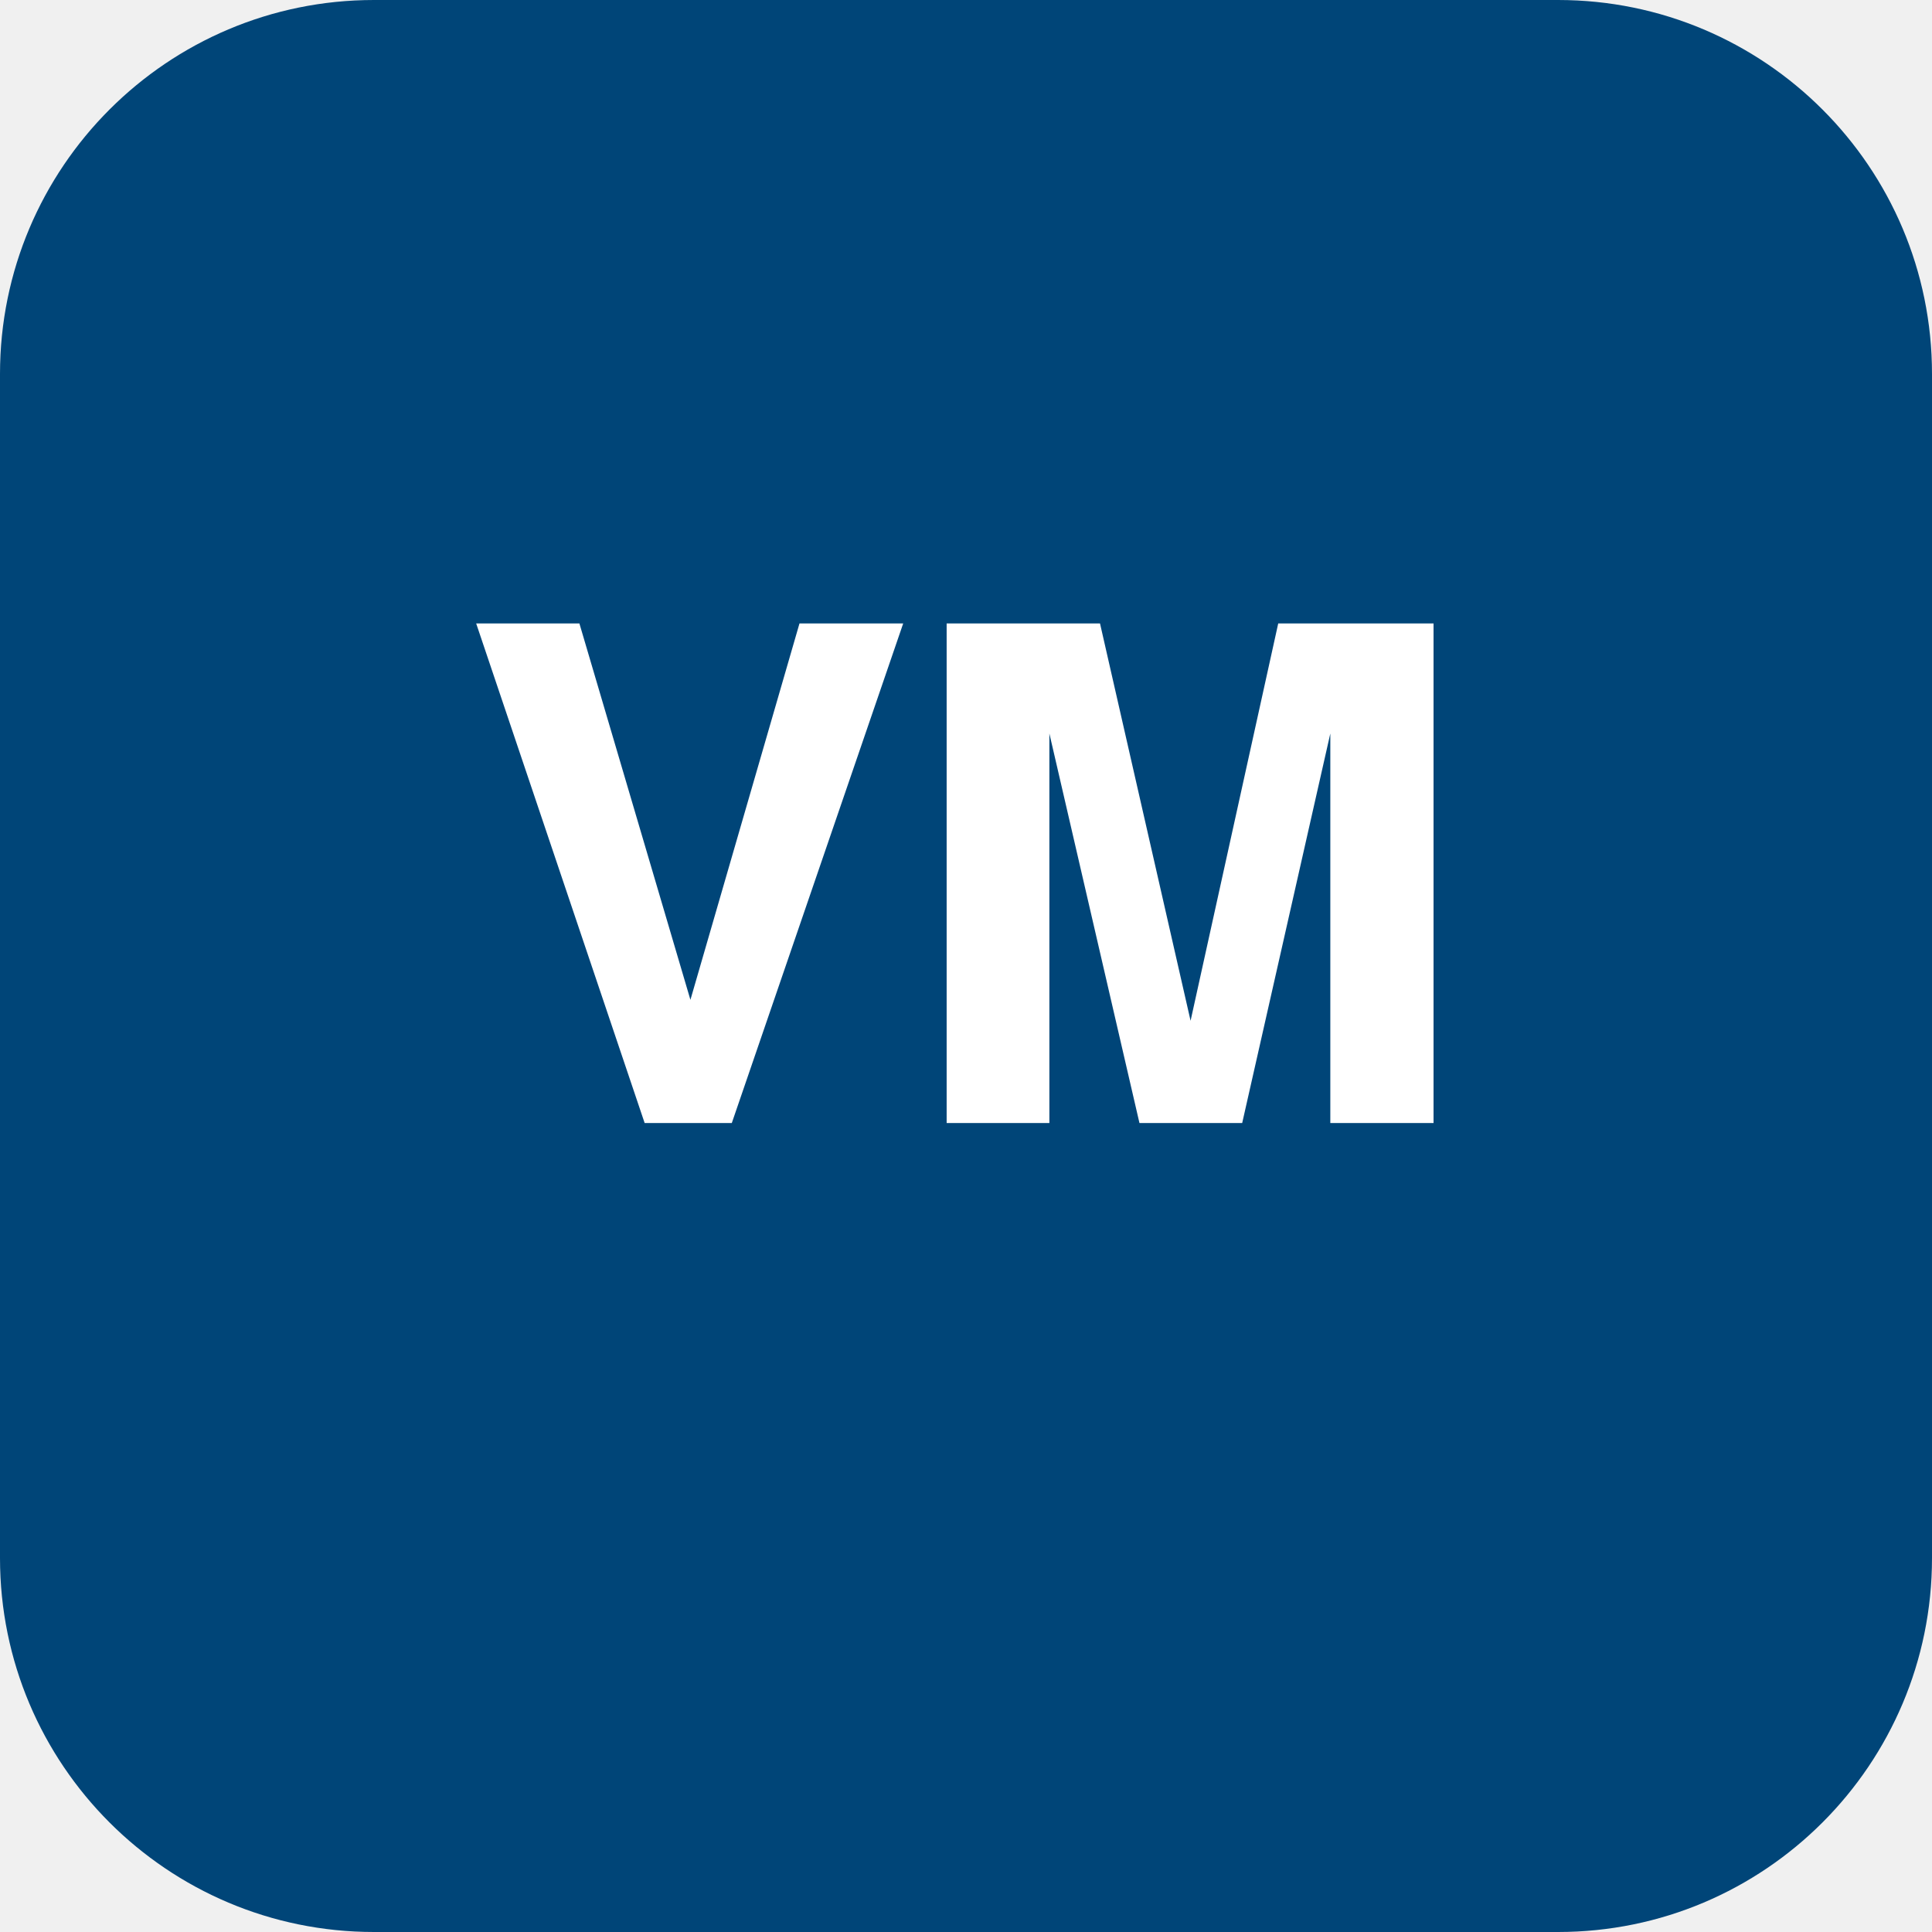
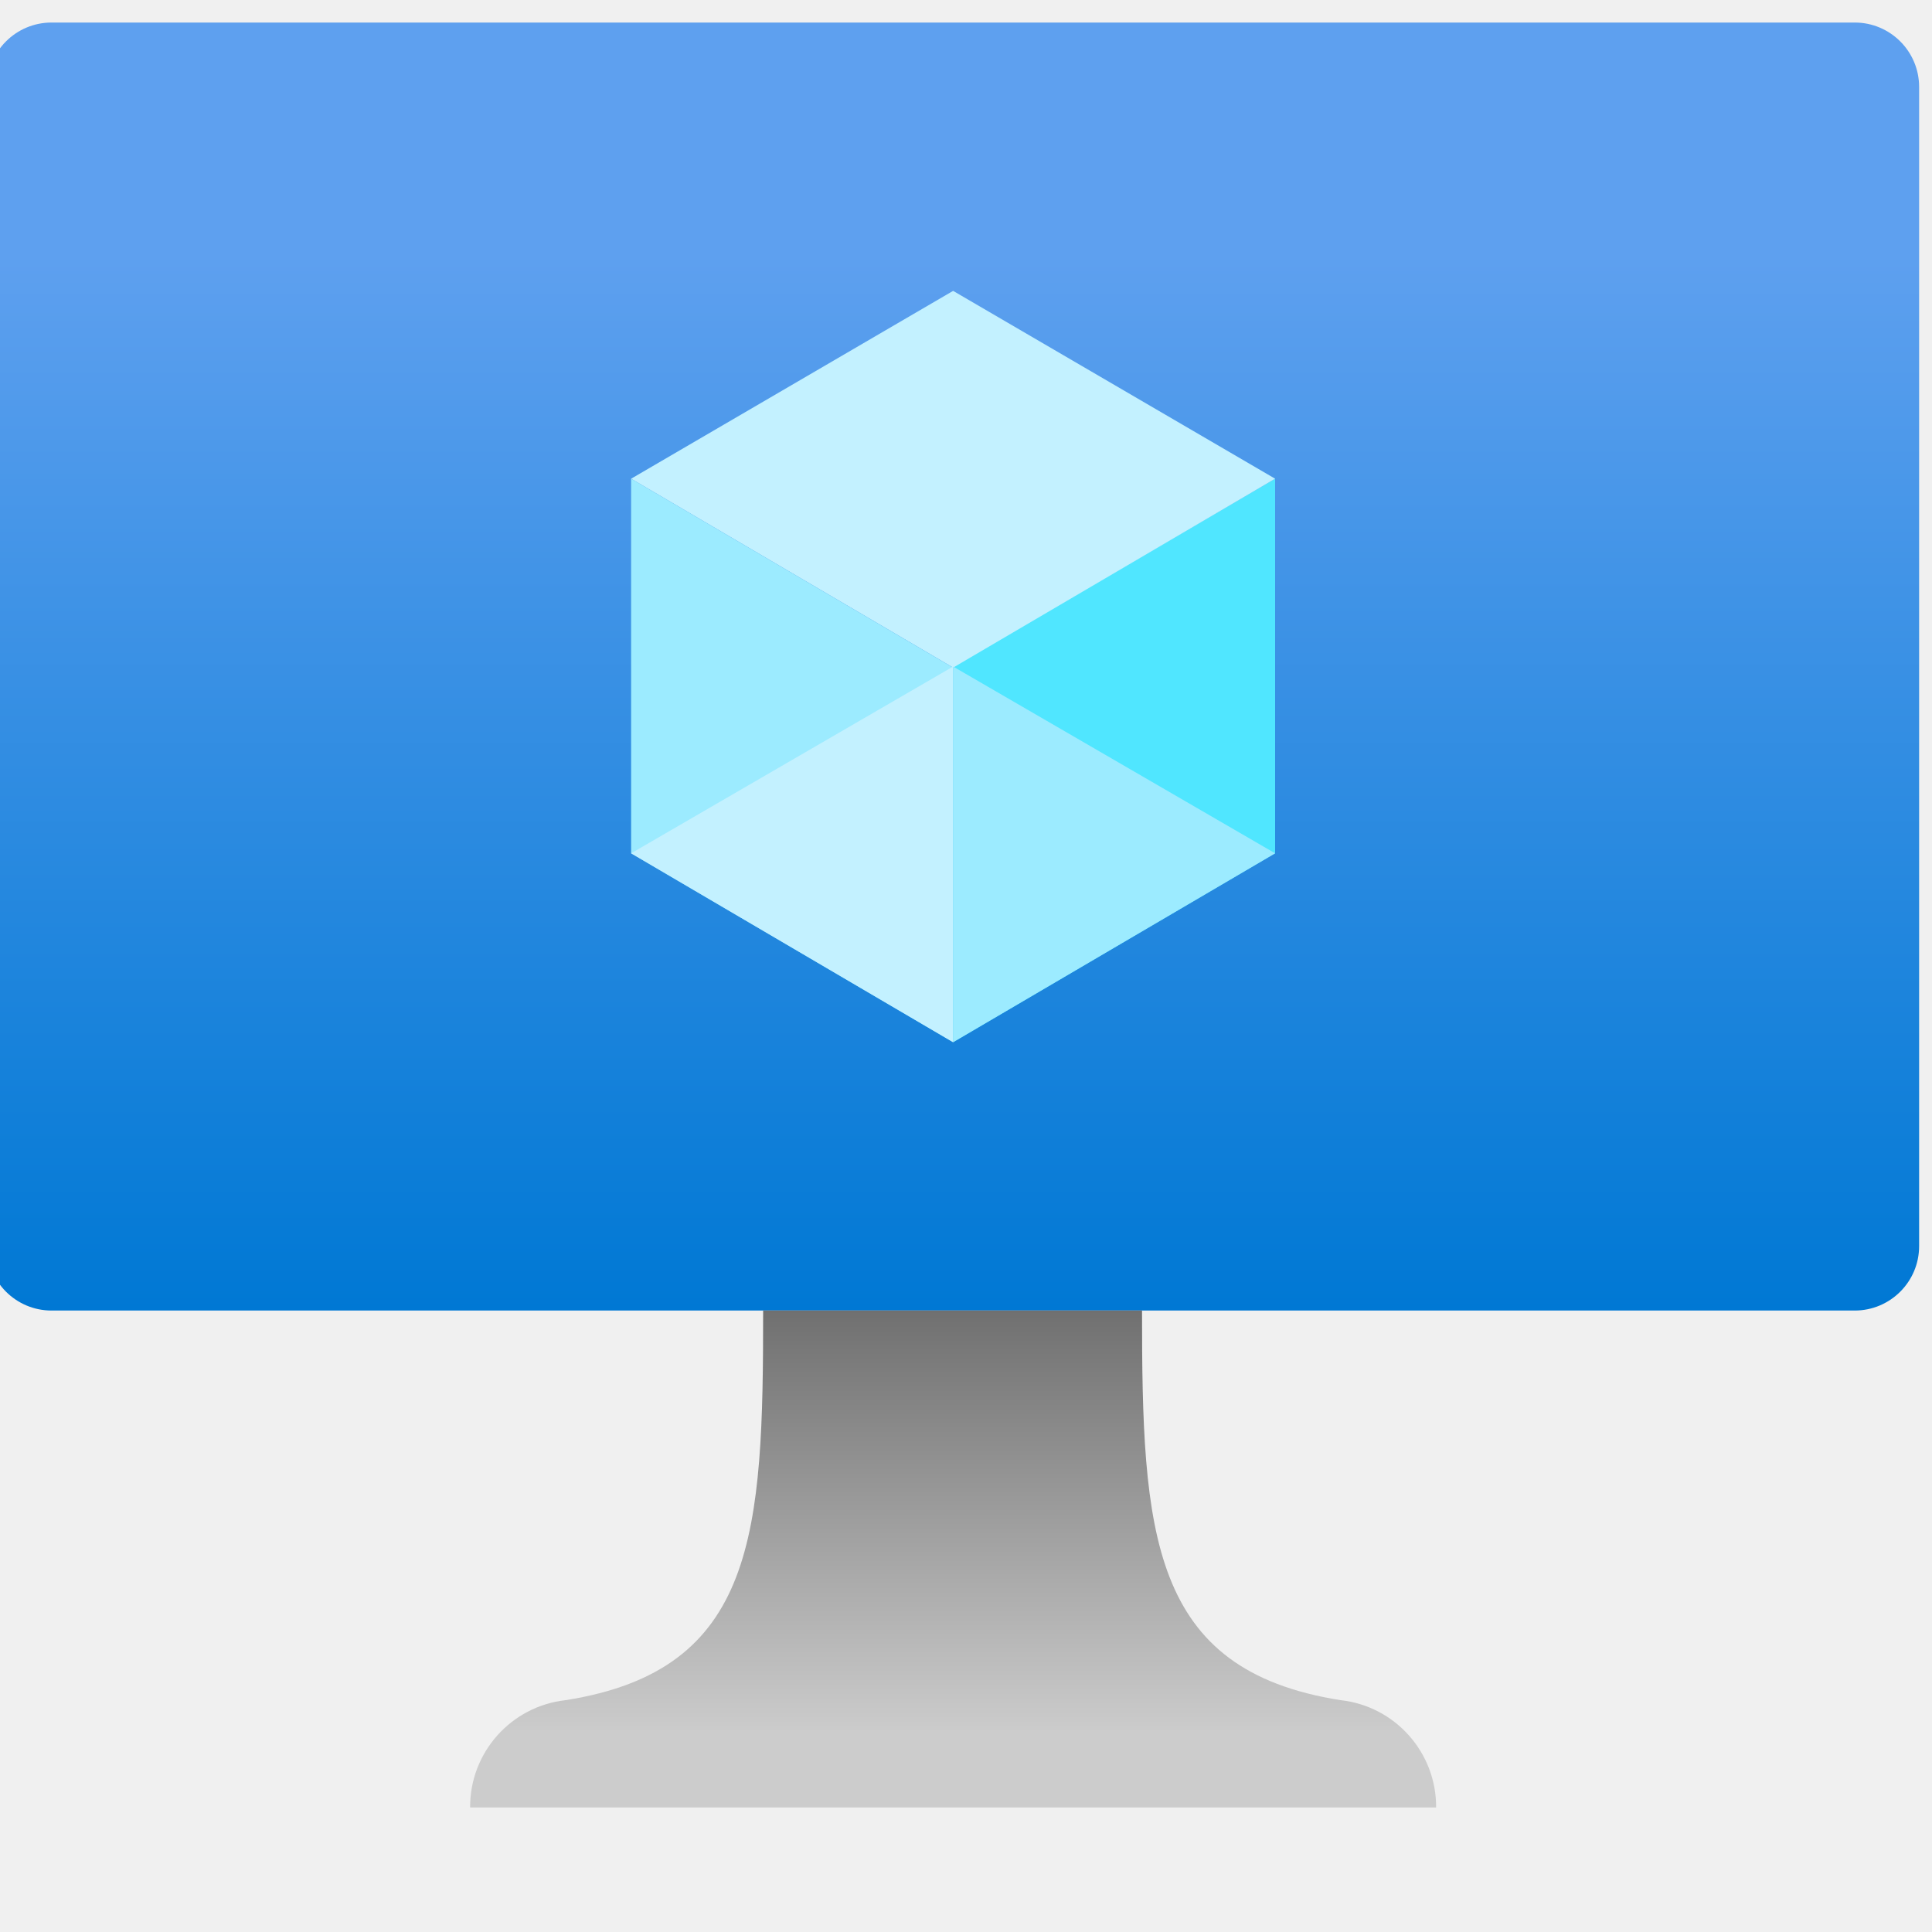
- <svg xmlns="http://www.w3.org/2000/svg" width="62" height="62" viewBox="0 0 62 62" fill="none" role="img" aria-label="VM">
-   <rect width="62" height="62" rx="12" fill="#004578" />
-   <text x="31" y="31" fill="#FFFFFF" font-family="Segoe UI, Helvetica Neue, Helvetica, Arial, sans-serif" font-size="22" font-weight="700" letter-spacing="-0.5" text-anchor="middle" dominant-baseline="central">VM</text>
+ <svg xmlns="http://www.w3.org/2000/svg" width="62" height="62" viewBox="0 0 18 18">
+   <defs>
+     <linearGradient id="f34d9569-2bd0-4002-8f16-3d01d8106cb5" x1="8.88" y1="12.21" x2="8.88" y2="0.21" gradientUnits="userSpaceOnUse">
+       <stop offset="0" stop-color="#0078d4" />
+       <stop offset="0.82" stop-color="#5ea0ef" />
+     </linearGradient>
+     <linearGradient id="bdb45a0b-eb58-4970-a60a-fb2ce314f866" x1="8.88" y1="16.84" x2="8.88" y2="12.21" gradientUnits="userSpaceOnUse">
+       <stop offset="0.15" stop-color="#ccc" />
+       <stop offset="1" stop-color="#707070" />
+     </linearGradient>
+   </defs>
+   <rect x="-0.12" y="0.21" width="18" height="12" rx="0.6" fill="url(#f34d9569-2bd0-4002-8f16-3d01d8106cb5)" />
+   <polygon points="11.88 4.46 11.88 7.95 8.88 9.71 8.88 6.21 11.88 4.46" fill="#50e6ff" />
+   <polygon points="11.88 4.46 8.88 6.22 5.88 4.46 8.88 2.71 11.88 4.46" fill="#c3f1ff" />
+   <polygon points="8.88 6.22 8.88 9.71 5.88 7.95 5.88 4.46 8.88 6.22" fill="#9cebff" />
+   <polygon points="5.88 7.95 8.88 6.21 8.88 9.71 5.88 7.95" fill="#c3f1ff" />
+   <polygon points="11.88 7.95 8.88 6.21 8.88 9.71 11.88 7.95" fill="#9cebff" />
+   <path d="M12.49,15.84c-1.78-.28-1.85-1.56-1.85-3.63H7.11c0,2.07-.06,3.35-1.84,3.63a1,1,0,0,0-.89,1h9A1,1,0,0,0,12.49,15.84Z" fill="url(#bdb45a0b-eb58-4970-a60a-fb2ce314f866)" />
</svg>
